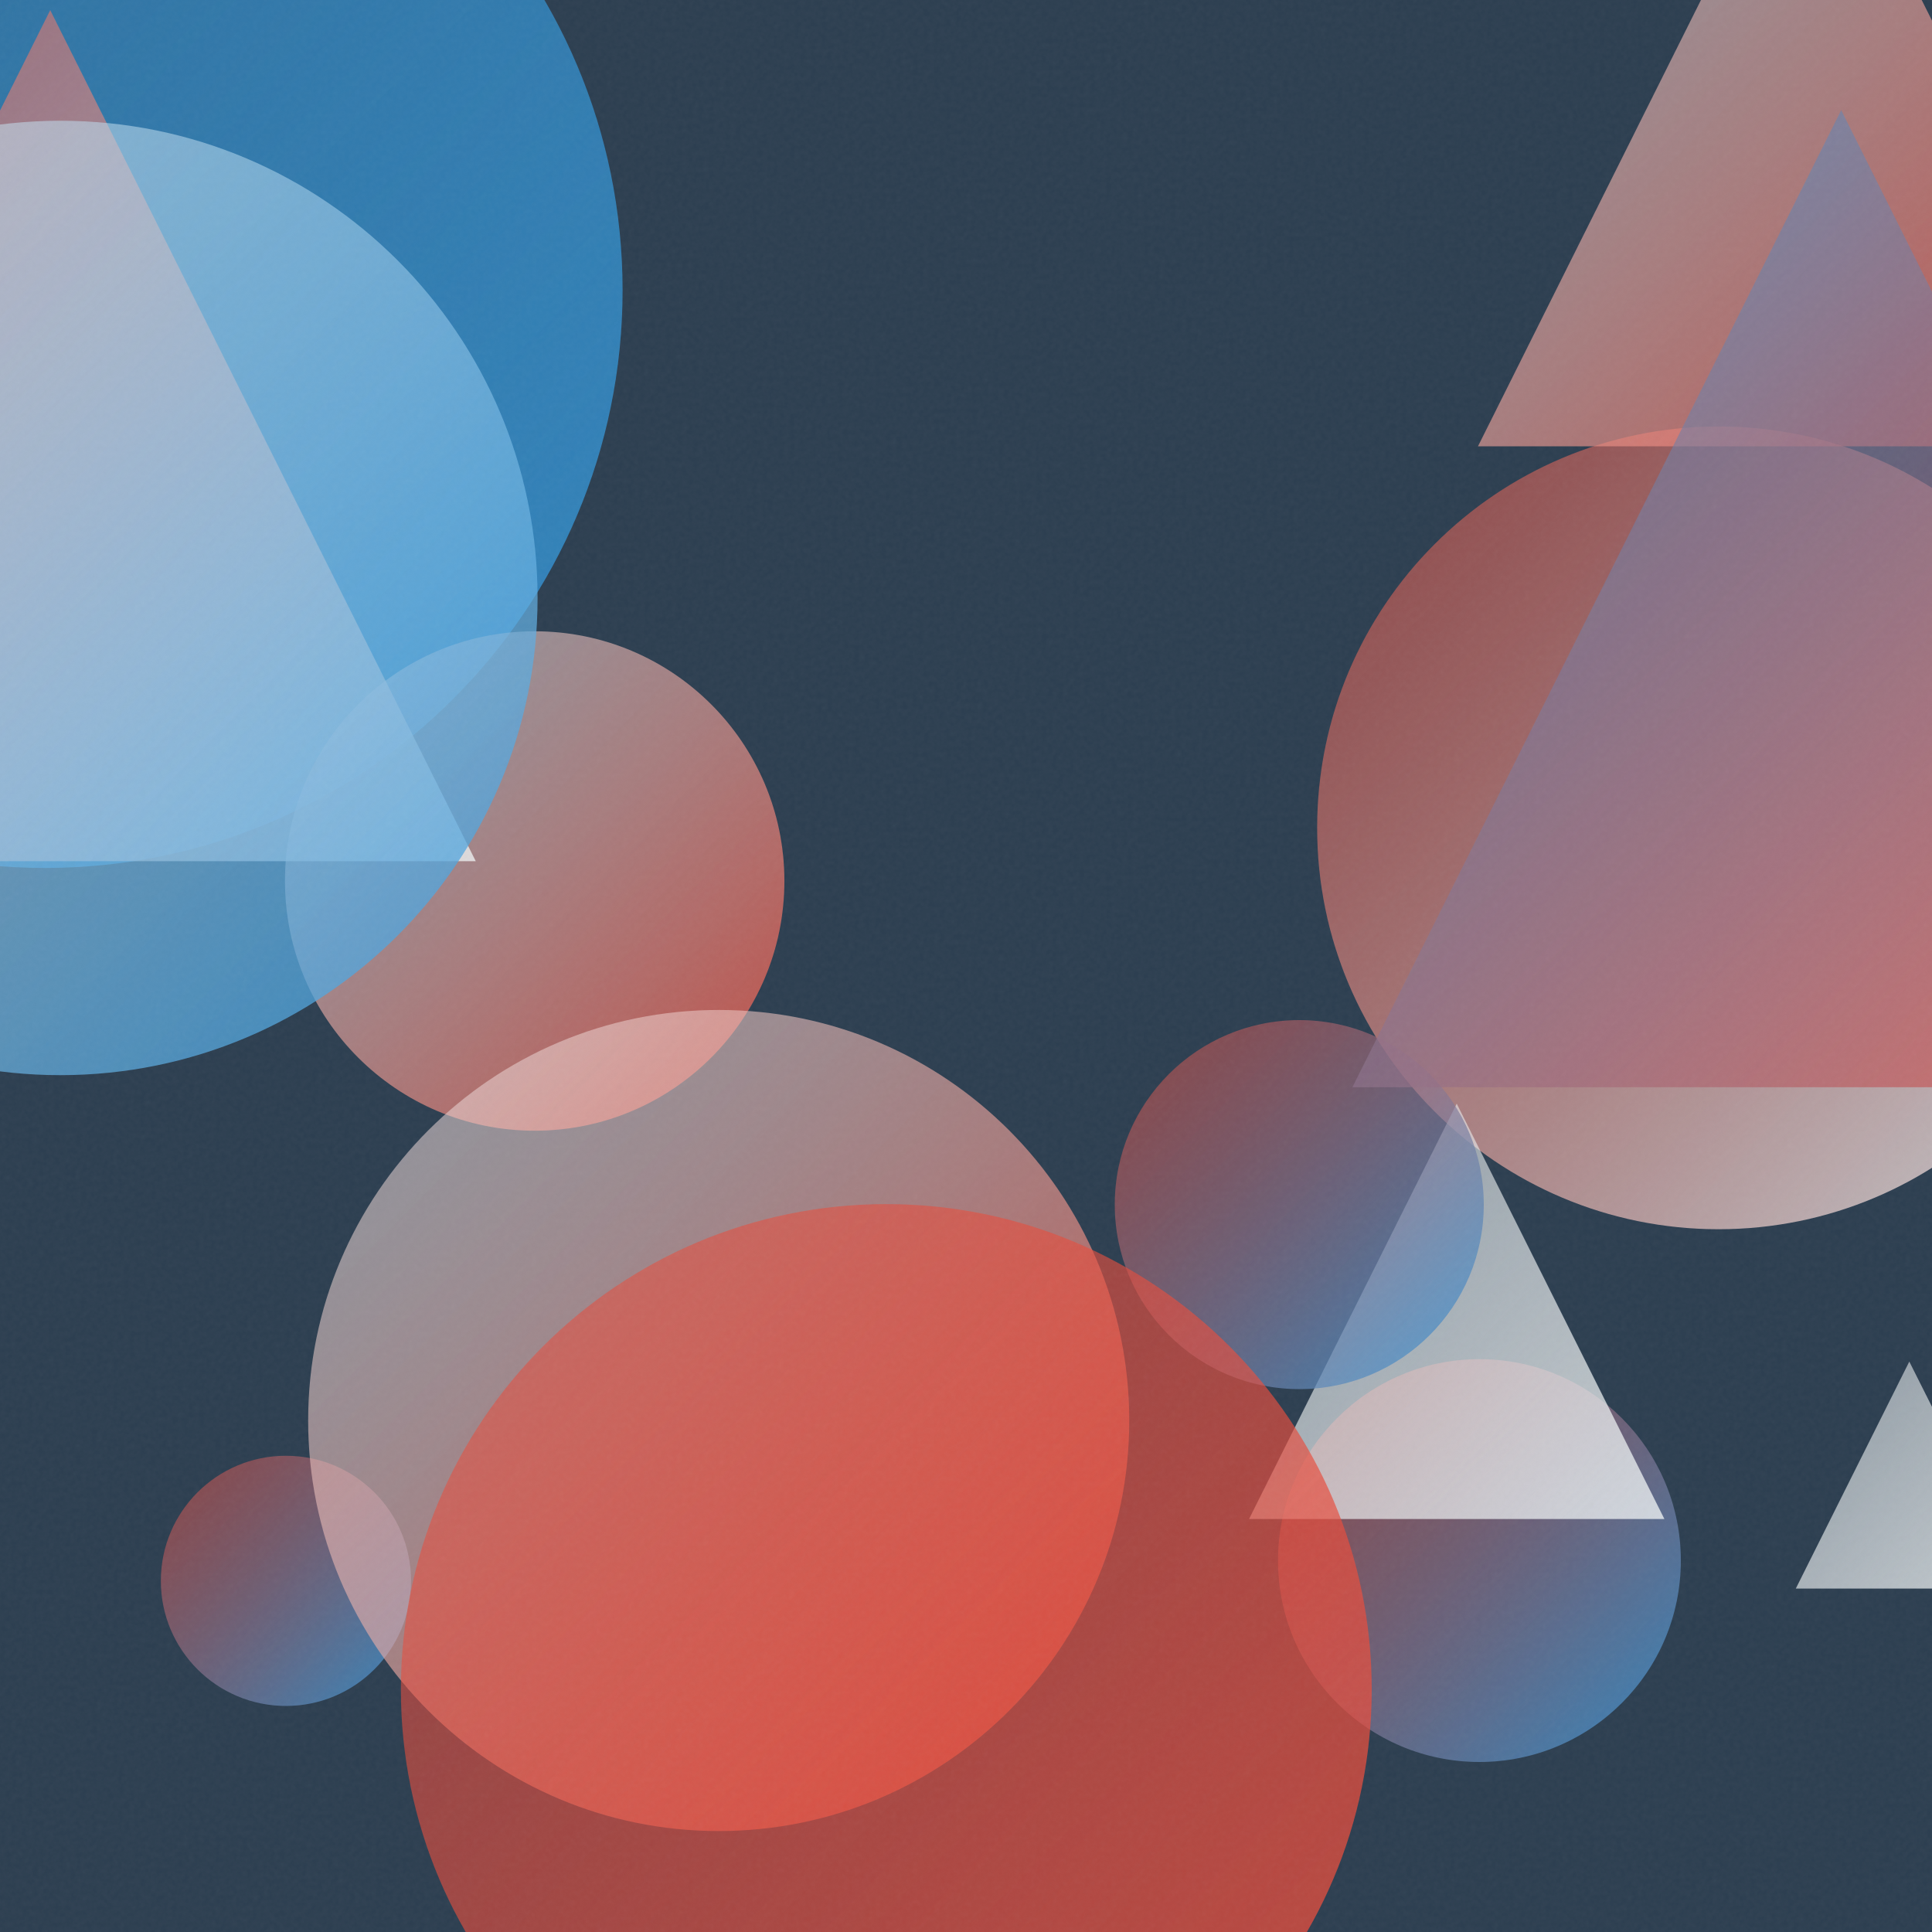
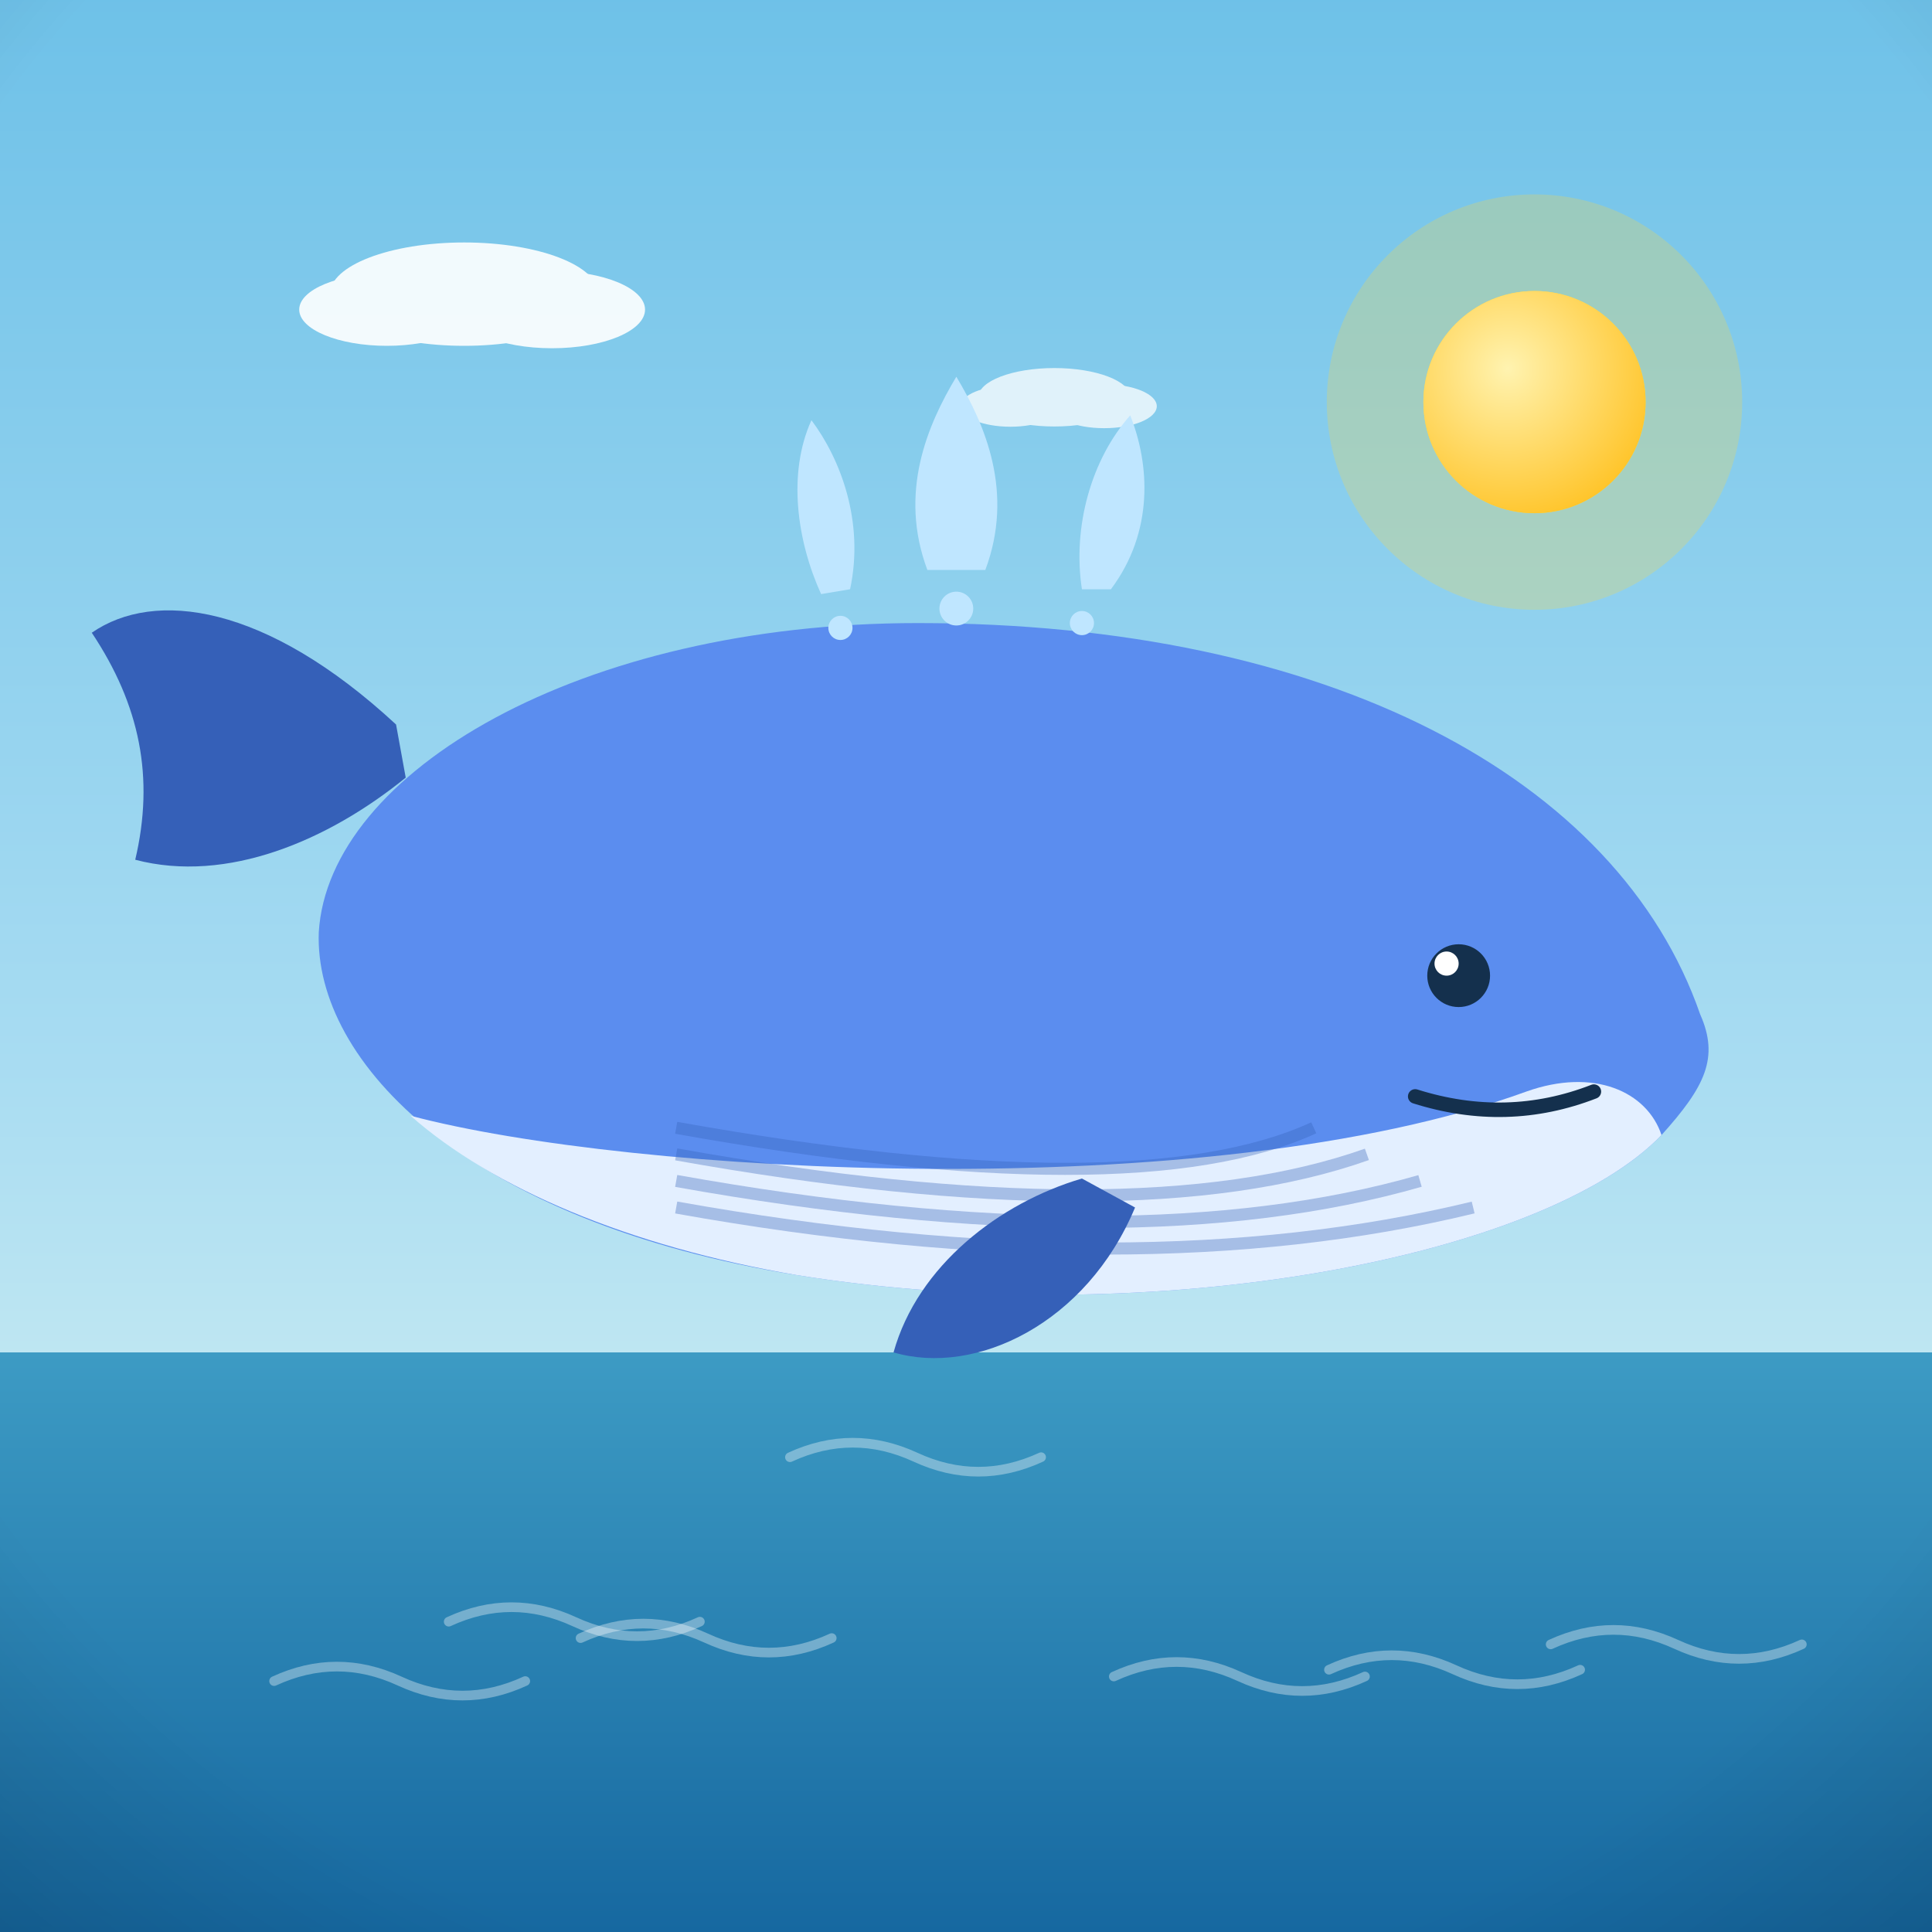
- <svg xmlns="http://www.w3.org/2000/svg" viewBox="0 0 400 400">
+ <svg xmlns="http://www.w3.org/2000/svg" viewBox="0 0 800 800">
  <defs>
-     <linearGradient id="g0" x1="-110.3" y1="-59.5" x2="128.9" y2="179.7" gradientUnits="userSpaceOnUse">
-       <stop offset="0" stop-color="#3498DB" stop-opacity="0.5" />
-       <stop offset="1" stop-color="#3498DB" stop-opacity="0.8" />
+     <linearGradient id="sky" x1="0" y1="0" x2="0" y2="1">
+       <stop offset="0" stop-color="#6ec1e8" />
+       <stop offset="0.55" stop-color="#a8dcf2" />
+       <stop offset="1" stop-color="#eafaf1" />
    </linearGradient>
-     <linearGradient id="g1" x1="264.6" y1="281.4" x2="348.0" y2="364.8" gradientUnits="userSpaceOnUse">
-       <stop offset="0" stop-color="#E74C3C" stop-opacity="0.5" />
-       <stop offset="1" stop-color="#3498DB" stop-opacity="0.8" />
+     <radialGradient id="sunG" cx="0.38" cy="0.35" r="0.9">
+       <stop offset="0" stop-color="#fff3b0" />
+       <stop offset="1" stop-color="#ffb703" />
+     </radialGradient>
+     <linearGradient id="ground" x1="0" y1="0" x2="0" y2="1">
+       <stop offset="0" stop-color="#69b06f" />
+       <stop offset="1" stop-color="#3c7a44" />
    </linearGradient>
-     <linearGradient id="g2" x1="58.9" y1="130.7" x2="162.4" y2="234.2" gradientUnits="userSpaceOnUse">
-       <stop offset="0" stop-color="#ECF0F1" stop-opacity="0.5" />
-       <stop offset="1" stop-color="#E74C3C" stop-opacity="0.8" />
+     <linearGradient id="sea" x1="0" y1="0" x2="0" y2="1">
+       <stop offset="0" stop-color="#3d9bc4" />
+       <stop offset="1" stop-color="#1668a0" />
    </linearGradient>
-     <linearGradient id="g3" x1="272.7" y1="88.3" x2="438.9" y2="254.5" gradientUnits="userSpaceOnUse">
-       <stop offset="0" stop-color="#E74C3C" stop-opacity="0.5" />
-       <stop offset="1" stop-color="#ECF0F1" stop-opacity="0.8" />
+     <linearGradient id="shade" x1="0" y1="0" x2="0" y2="1">
+       <stop offset="0" stop-color="#ffffff" stop-opacity="0.20" />
+       <stop offset="0.5" stop-color="#ffffff" stop-opacity="0" />
+       <stop offset="1" stop-color="#000000" stop-opacity="0.16" />
    </linearGradient>
-     <linearGradient id="g4" x1="306.0" y1="-45.7" x2="444.1" y2="92.4" gradientUnits="userSpaceOnUse">
-       <stop offset="0" stop-color="#ECF0F1" stop-opacity="0.5" />
-       <stop offset="1" stop-color="#E74C3C" stop-opacity="0.8" />
-     </linearGradient>
-     <linearGradient id="g5" x1="258.6" y1="228.5" x2="344.6" y2="314.5" gradientUnits="userSpaceOnUse">
-       <stop offset="0" stop-color="#ECF0F1" stop-opacity="0.5" />
-       <stop offset="1" stop-color="#ECF0F1" stop-opacity="0.8" />
-     </linearGradient>
-     <linearGradient id="g6" x1="230.8" y1="211.2" x2="307.2" y2="287.6" gradientUnits="userSpaceOnUse">
-       <stop offset="0" stop-color="#E74C3C" stop-opacity="0.5" />
-       <stop offset="1" stop-color="#3498DB" stop-opacity="0.8" />
-     </linearGradient>
-     <linearGradient id="g7" x1="-77.7" y1="2.1" x2="98.5" y2="178.3" gradientUnits="userSpaceOnUse">
-       <stop offset="0" stop-color="#E74C3C" stop-opacity="0.5" />
-       <stop offset="1" stop-color="#ECF0F1" stop-opacity="0.8" />
-     </linearGradient>
-     <linearGradient id="g8" x1="33.3" y1="301.4" x2="85.2" y2="353.2" gradientUnits="userSpaceOnUse">
-       <stop offset="0" stop-color="#E74C3C" stop-opacity="0.5" />
-       <stop offset="1" stop-color="#3498DB" stop-opacity="0.8" />
-     </linearGradient>
-     <linearGradient id="g9" x1="63.8" y1="209.0" x2="233.9" y2="379.1" gradientUnits="userSpaceOnUse">
-       <stop offset="0" stop-color="#ECF0F1" stop-opacity="0.5" />
-       <stop offset="1" stop-color="#E74C3C" stop-opacity="0.8" />
-     </linearGradient>
-     <linearGradient id="g10" x1="-86.3" y1="25.0" x2="111.3" y2="222.5" gradientUnits="userSpaceOnUse">
-       <stop offset="0" stop-color="#ECF0F1" stop-opacity="0.5" />
-       <stop offset="1" stop-color="#3498DB" stop-opacity="0.8" />
-     </linearGradient>
-     <linearGradient id="g11" x1="83.0" y1="249.2" x2="284.0" y2="450.3" gradientUnits="userSpaceOnUse">
-       <stop offset="0" stop-color="#E74C3C" stop-opacity="0.5" />
-       <stop offset="1" stop-color="#E74C3C" stop-opacity="0.8" />
-     </linearGradient>
-     <linearGradient id="g12" x1="371.8" y1="281.9" x2="418.9" y2="328.9" gradientUnits="userSpaceOnUse">
-       <stop offset="0" stop-color="#ECF0F1" stop-opacity="0.5" />
-       <stop offset="1" stop-color="#ECF0F1" stop-opacity="0.8" />
-     </linearGradient>
-     <linearGradient id="g13" x1="280.0" y1="22.8" x2="482.4" y2="225.1" gradientUnits="userSpaceOnUse">
-       <stop offset="0" stop-color="#3498DB" stop-opacity="0.5" />
-       <stop offset="1" stop-color="#E74C3C" stop-opacity="0.8" />
-     </linearGradient>
-     <filter id="n">
-       <feTurbulence type="fractalNoise" baseFrequency="0.9" numOctaves="2" stitchTiles="stitch" />
-       <feColorMatrix type="saturate" values="0" />
-     </filter>
+     <radialGradient id="vig" cx="0.5" cy="0.42" r="0.85">
+       <stop offset="0.72" stop-color="#000000" stop-opacity="0" />
+       <stop offset="1" stop-color="#000000" stop-opacity="0.20" />
+     </radialGradient>
  </defs>
-   <rect width="400" height="400" fill="#2C3E50" />
-   <circle cx="9.3" cy="60.1" r="119.6" fill="url(#g0)" />
-   <circle cx="306.3" cy="323.1" r="41.7" fill="url(#g1)" />
-   <circle cx="110.7" cy="182.4" r="51.7" fill="url(#g2)" />
-   <circle cx="355.8" cy="171.4" r="83.1" fill="url(#g3)" />
-   <path d="M 375.0 -45.7 L 444.1 92.4 L 306.0 92.4 Z" fill="url(#g4)" />
-   <path d="M 301.6 228.5 L 344.6 314.5 L 258.6 314.5 Z" fill="url(#g5)" />
-   <circle cx="269.0" cy="249.4" r="38.2" fill="url(#g6)" />
-   <path d="M 10.4 2.1 L 98.5 178.3 L -77.7 178.3 Z" fill="url(#g7)" />
-   <circle cx="59.2" cy="327.3" r="25.9" fill="url(#g8)" />
-   <circle cx="148.8" cy="294.1" r="85.0" fill="url(#g9)" />
-   <circle cx="12.5" cy="123.8" r="98.8" fill="url(#g10)" />
-   <circle cx="183.5" cy="349.8" r="100.5" fill="url(#g11)" />
-   <path d="M 395.3 281.9 L 418.9 328.9 L 371.8 328.9 Z" fill="url(#g12)" />
-   <path d="M 381.2 22.8 L 482.4 225.1 L 280.0 225.1 Z" fill="url(#g13)" />
-   <rect width="400" height="400" filter="url(#n)" opacity="0.05" />
+   <rect width="800" height="800" fill="url(#sky)" />
+   <circle cx="635.4" cy="166.5" r="86" fill="#ffd93d" opacity="0.25" />
+   <circle cx="635.4" cy="166.5" r="46" fill="#ffd93d" />
+   <circle cx="635.4" cy="166.5" r="46" fill="url(#sunG)" />
+   <g fill="#ffffff" opacity="0.9">
+     <ellipse cx="192.2" cy="121.8" rx="55.6" ry="21.4" />
+     <ellipse cx="160.2" cy="128.2" rx="36.3" ry="15" />
+     <ellipse cx="228.6" cy="128.2" rx="38.5" ry="16" />
+   </g>
+   <g fill="#ffffff" opacity="0.75">
+     <ellipse cx="436.6" cy="164.5" rx="31.5" ry="12.1" />
+     <ellipse cx="418.4" cy="168.2" rx="20.6" ry="8.5" />
+     <ellipse cx="457.2" cy="168.2" rx="21.8" ry="9.1" />
+   </g>
+   <rect y="560" width="800" height="240" fill="url(#sea)" />
+   <path d="M 461.2 694.2 q 26 -12 52 0 q 26 12 52 0" fill="none" stroke="#ffffff" stroke-width="4" stroke-linecap="round" opacity="0.35" />
+   <path d="M 550.3 691.4 q 26 -12 52 0 q 26 12 52 0" fill="none" stroke="#ffffff" stroke-width="4" stroke-linecap="round" opacity="0.35" />
+   <path d="M 185.8 671.5 q 26 -12 52 0 q 26 12 52 0" fill="none" stroke="#ffffff" stroke-width="4" stroke-linecap="round" opacity="0.35" />
+   <path d="M 113.5 696.1 q 26 -12 52 0 q 26 12 52 0" fill="none" stroke="#ffffff" stroke-width="4" stroke-linecap="round" opacity="0.35" />
+   <path d="M 240.4 678.3 q 26 -12 52 0 q 26 12 52 0" fill="none" stroke="#ffffff" stroke-width="4" stroke-linecap="round" opacity="0.35" />
+   <path d="M 642.1 680.9 q 26 -12 52 0 q 26 12 52 0" fill="none" stroke="#ffffff" stroke-width="4" stroke-linecap="round" opacity="0.35" />
+   <path d="M 327.1 603.4 q 26 -12 52 0 q 26 12 52 0" fill="none" stroke="#ffffff" stroke-width="4" stroke-linecap="round" opacity="0.35" />
+   <g transform="translate(400 0) scale(-1 1) translate(-400 0)">
+     <path d="M636 300 C 690 250 736 244 762 262 C 742 292 736 322 744 356 C 706 366 664 348 632 322 Z" fill="#3560b8" />
+     <path d="M96 420 C 130 322 250 258 420 258 C 560 258 664 320 668 386 C 670 440 606 506 470 528 C 320 552 160 520 112 470 C 94 450 88 438 96 420 Z" fill="#5b8def" />
+     <path d="M112 470 C 160 520 320 552 470 528 C 540 516 596 492 630 462 C 540 486 300 500 168 452 C 140 442 118 452 112 470 Z" fill="#e3efff" />
+     <path d="M 190 500 Q 330 534 520 500" stroke="#3560b8" stroke-width="5" fill="none" opacity="0.35" transform="translate(0 0)" />
+     <path d="M 212 500 Q 330 534 520 500" stroke="#3560b8" stroke-width="5" fill="none" opacity="0.35" transform="translate(0 -11)" />
+     <path d="M 234 500 Q 330 534 520 500" stroke="#3560b8" stroke-width="5" fill="none" opacity="0.35" transform="translate(0 -22)" />
+     <path d="M 256 500 Q 330 534 520 500" stroke="#3560b8" stroke-width="5" fill="none" opacity="0.35" transform="translate(0 -33)" />
+     <path d="M330 500 C 350 548 396 570 430 560 C 420 524 386 498 352 488 Z" fill="#3560b8" />
+     <circle cx="196" cy="404" r="13" fill="#14304d" />
+     <circle cx="201" cy="399" r="5" fill="#ffffff" />
+     <path d="M140 452 Q 176 466 214 454" stroke="#14304d" stroke-width="6" fill="none" stroke-linecap="round" />
+     <g fill="#bfe6ff">
+       <path d="M392 236 C 380 204 392 176 404 156 C 416 176 428 204 416 236 Z" />
+       <path d="M340 244 C 322 220 324 192 332 172 C 348 190 356 218 352 244 Z" />
+       <path d="M448 244 C 442 216 452 190 464 174 C 474 196 470 224 460 246 Z" />
+     </g>
+     <circle cx="404" cy="252" r="7" fill="#bfe6ff" />
+     <circle cx="352" cy="258" r="5" fill="#bfe6ff" />
+     <circle cx="452" cy="260" r="5" fill="#bfe6ff" />
+   </g>
+   <rect width="800" height="800" fill="url(#vig)" />
</svg>
